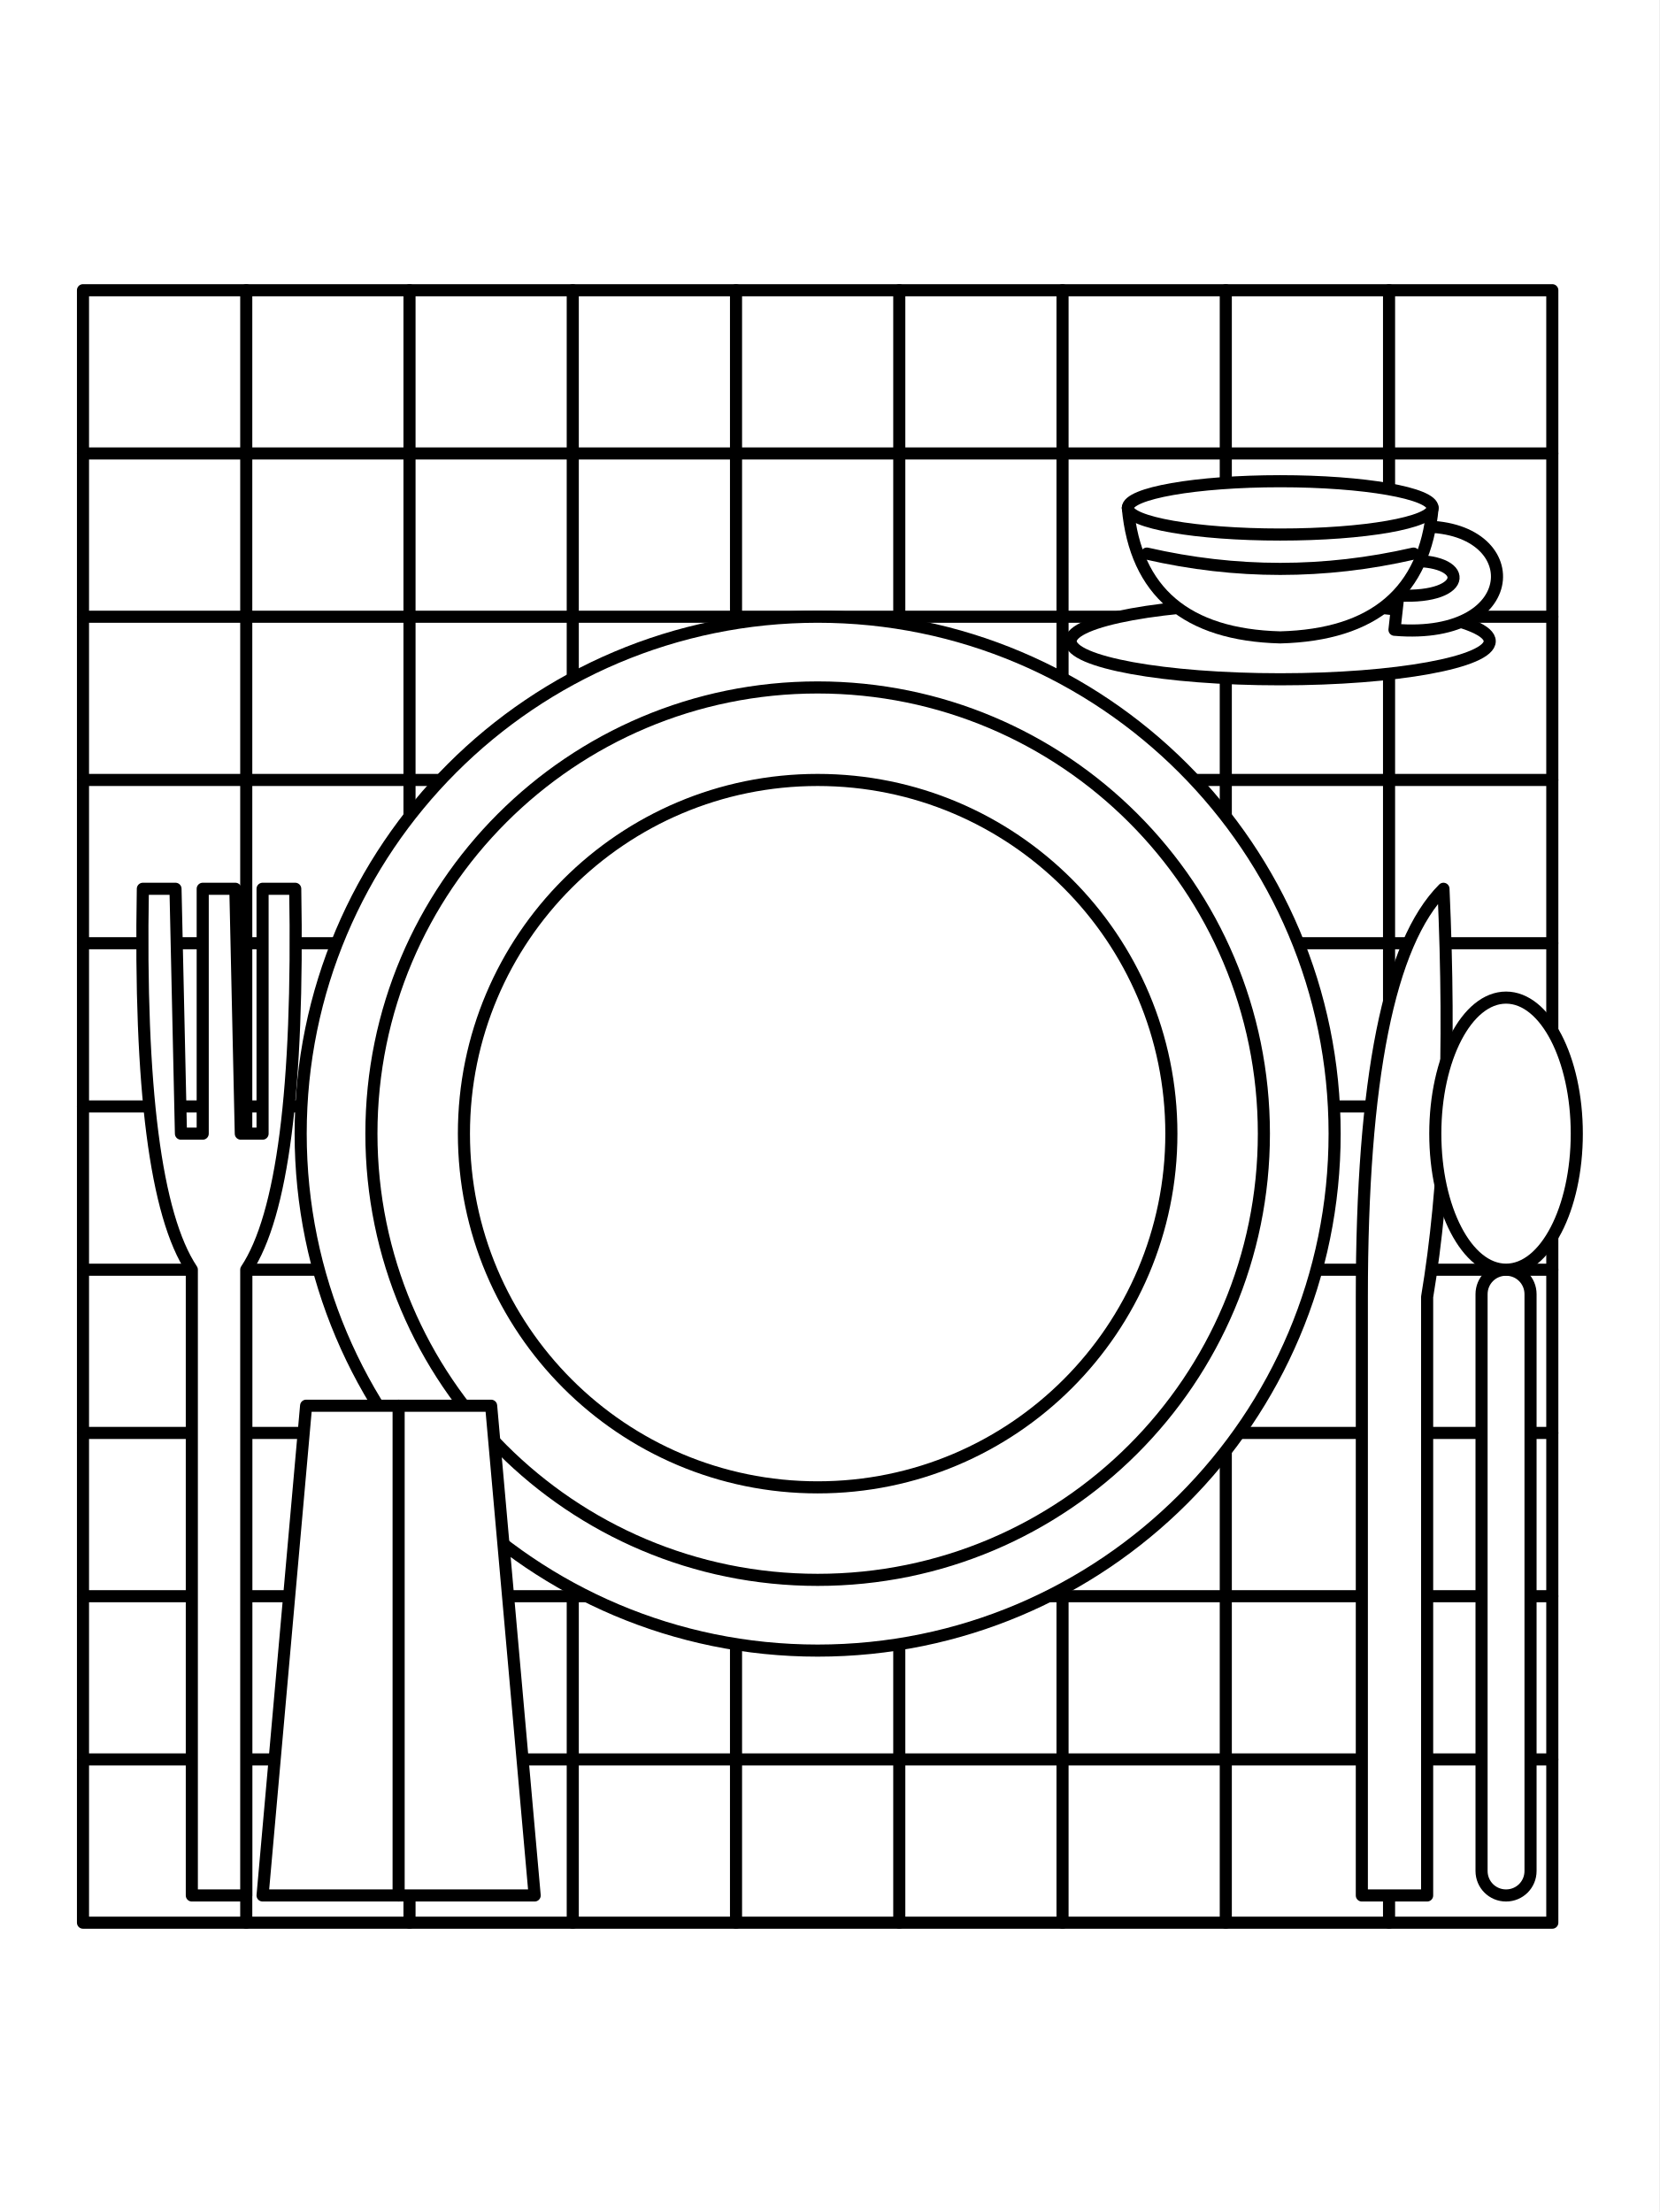
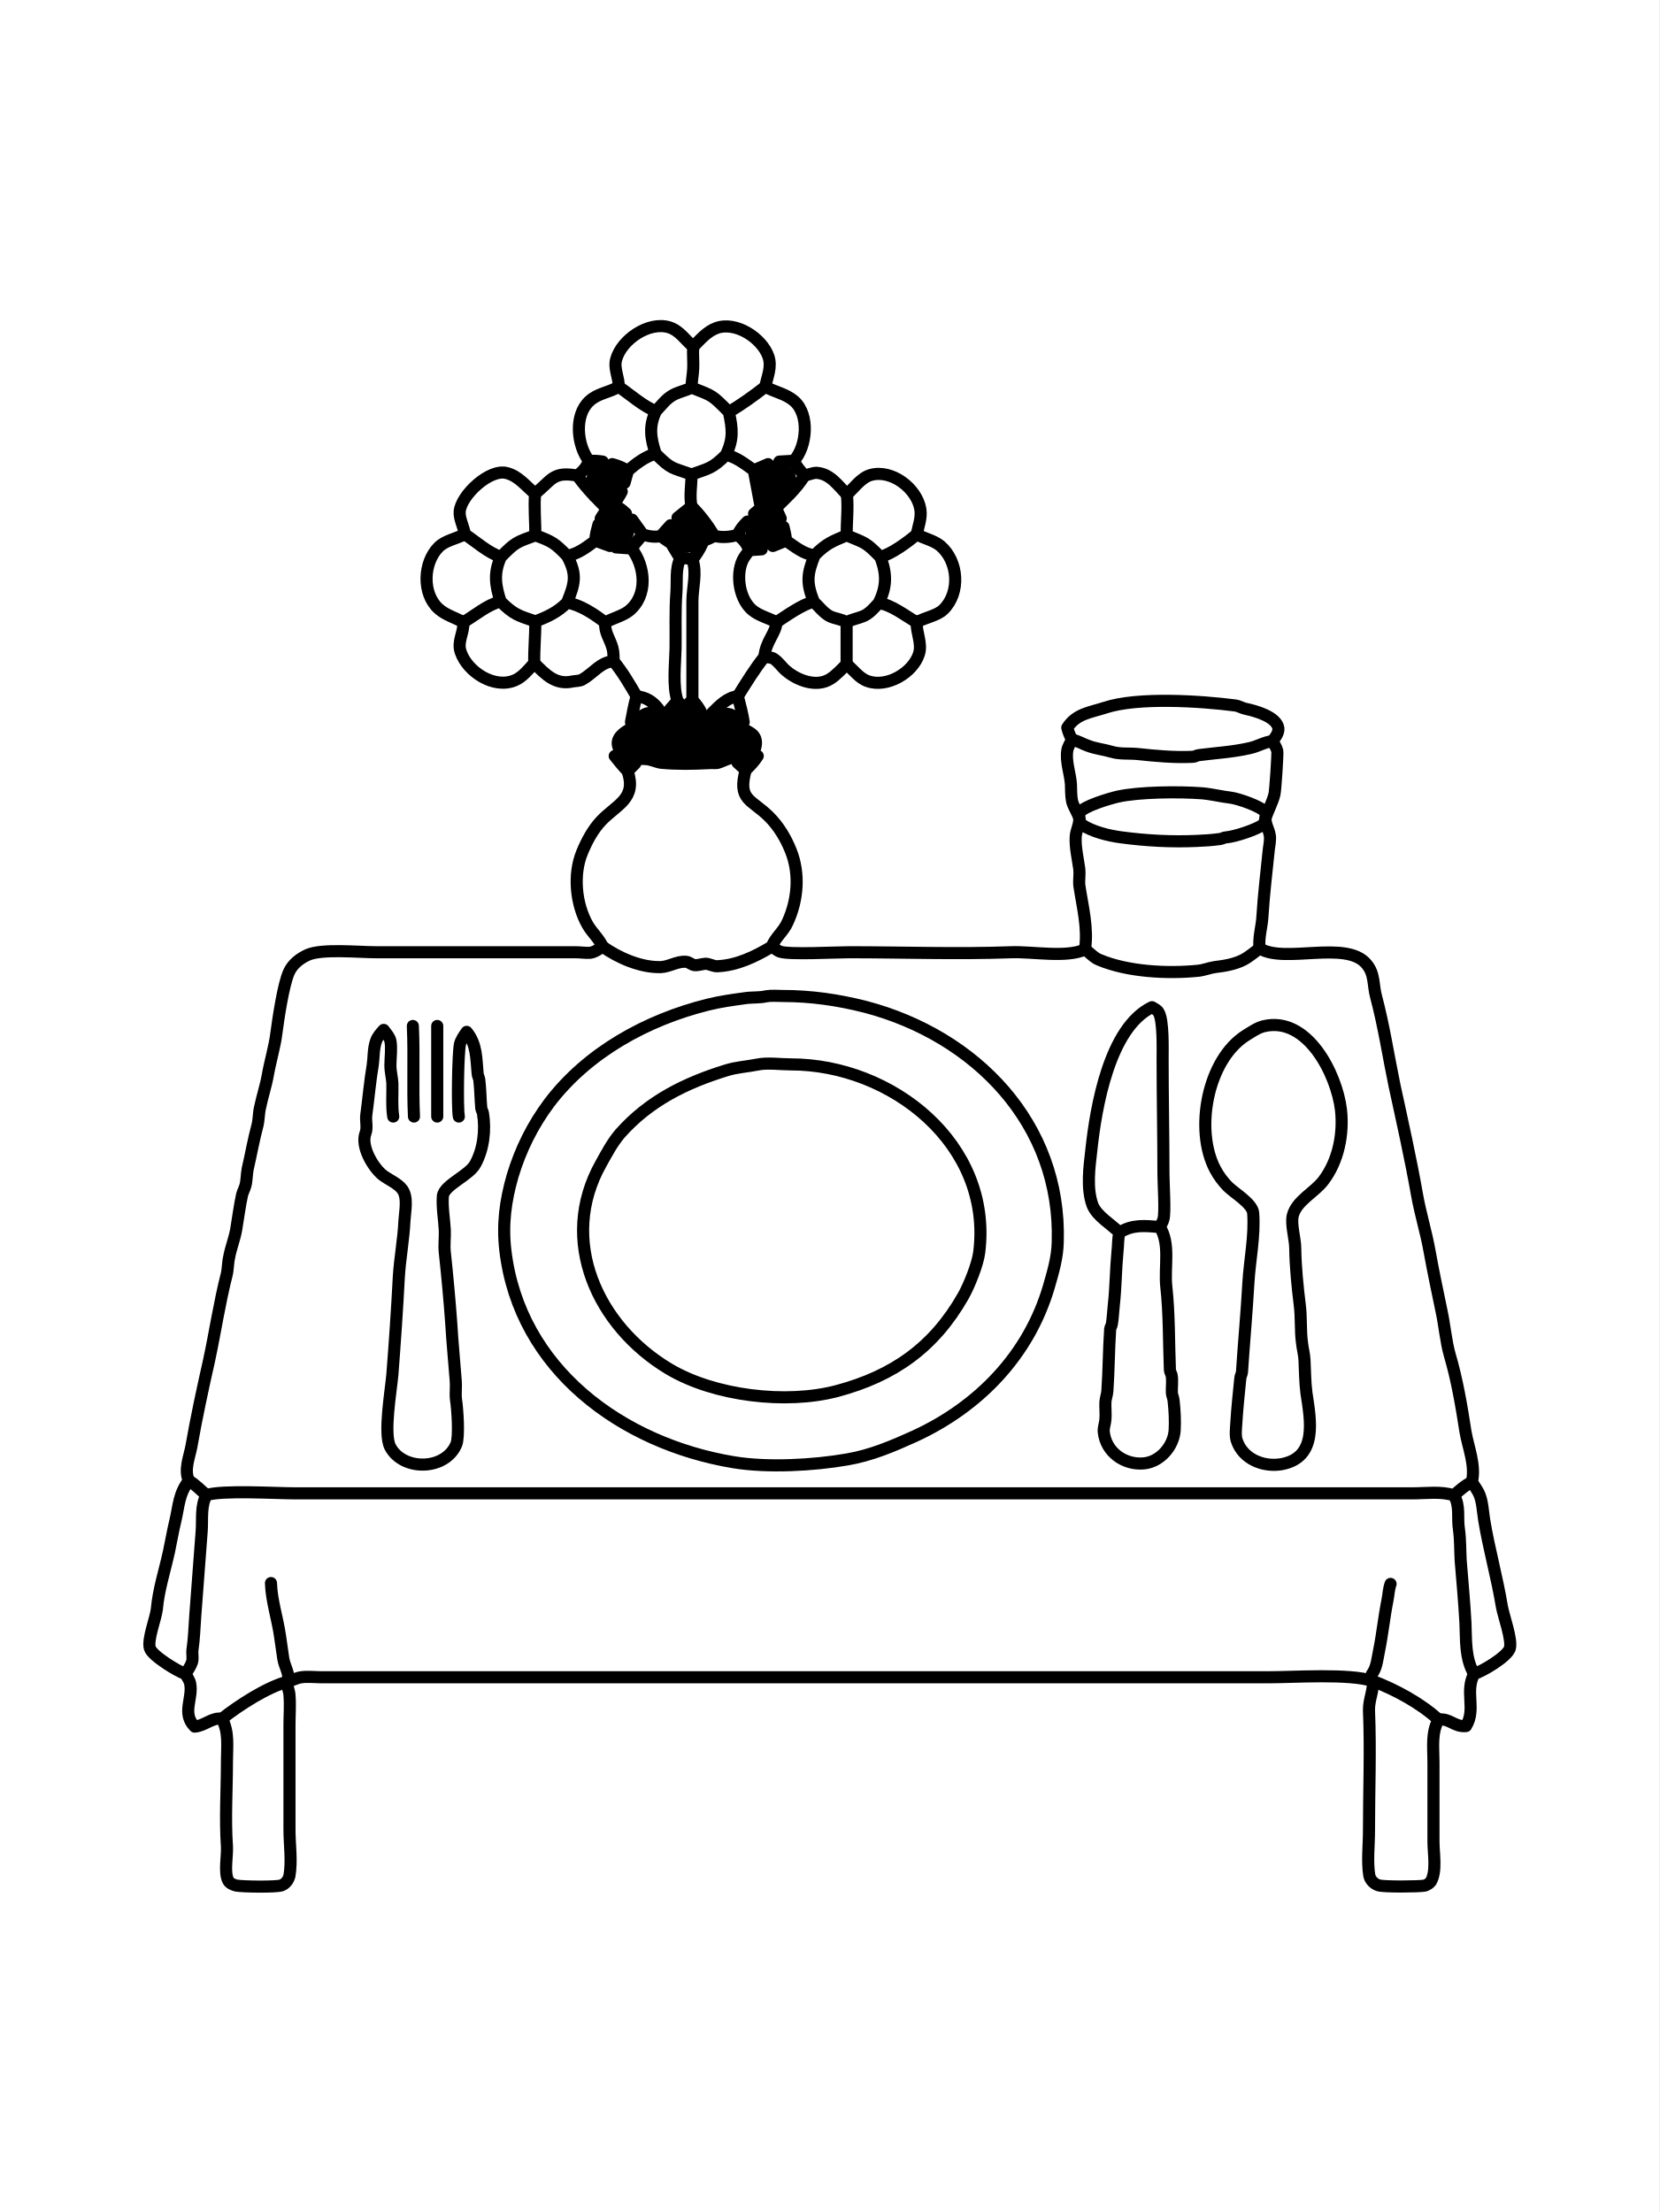
<svg xmlns="http://www.w3.org/2000/svg" version="1.1" viewBox="0 0 600 800" width="5.715in" height="7.62in" role="img" aria-label="Setting the Table, a picture to color">
  <rect width="600" height="800" fill="#fff" />
-   <g transform="translate(0.492 -3.279) scale(0.984)" fill="#fff" data-bw="white" stroke="#000" stroke-width="4.447" stroke-linecap="round" stroke-linejoin="round">
-     <path d="M30 110 L570 110 L570 710 L30 710 Z" />
-     <path fill="none" stroke-width="4.447" d="M90 110 L90 710" />
-     <path fill="none" stroke-width="4.447" d="M150 110 L150 710" />
-     <path fill="none" stroke-width="4.447" d="M210 110 L210 710" />
-     <path fill="none" stroke-width="4.447" d="M270 110 L270 710" />
-     <path fill="none" stroke-width="4.447" d="M330 110 L330 710" />
-     <path fill="none" stroke-width="4.447" d="M390 110 L390 710" />
-     <path fill="none" stroke-width="4.447" d="M450 110 L450 710" />
-     <path fill="none" stroke-width="4.447" d="M510 110 L510 710" />
-     <path fill="none" stroke-width="4.447" d="M30 170 L570 170" />
-     <path fill="none" stroke-width="4.447" d="M30 230 L570 230" />
-     <path fill="none" stroke-width="4.447" d="M30 290 L570 290" />
-     <path fill="none" stroke-width="4.447" d="M30 350 L570 350" />
-     <path fill="none" stroke-width="4.447" d="M30 410 L570 410" />
-     <path fill="none" stroke-width="4.447" d="M30 470 L570 470" />
-     <path fill="none" stroke-width="4.447" d="M30 530 L570 530" />
-     <path fill="none" stroke-width="4.447" d="M30 590 L570 590" />
-     <path fill="none" stroke-width="4.447" d="M30 650 L570 650" />
-     <path d="M490 420 C490 524.9 404.9 610 300 610 C195.1 610 110 524.9 110 420 C110 315.1 195.1 230 300 230 C404.9 230 490 315.1 490 420 Z" />
-     <path d="M430 420 C430 491.8 371.8 550 300 550 C228.2 550 170 491.8 170 420 C170 348.2 228.2 290 300 290 C371.8 290 430 348.2 430 420 Z" />
-     <path fill="none" stroke-width="4.447" d="M464 420 C464 510.6 390.6 584 300 584 C209.4 584 136 510.6 136 420 C136 329.4 209.4 256 300 256 C390.6 256 464 329.4 464 420 Z" />
-     <path d="M70 700 L70 470 C56.7 450 50.7 403.3 52 330 L64 330 L66 420 L74 420 L74 330 L86 330 L88 420 L96 420 L96 330 L108 330 C109.3 403.3 103.3 450 90 470 L90 700 Z" />
-     <path d="M500 700 L500 480 C500 400 510 350 530 330 C532.7 390 530.7 440 524 480 L524 700 Z" />
-     <path d="M553 470 L553 470 C558 470 562 474 562 479 L562 691 C562 696 558 700 553 700 L553 700 C548 700 544 696 544 691 L544 479 C544 474 548 470 553 470 Z" />
-     <path d="M579 420 C579 447.6 567.4 470 553 470 C538.6 470 527 447.6 527 420 C527 392.4 538.6 370 553 370 C567.4 370 579 392.4 579 420 Z" />
-     <path d="M112 520 L180 520 L196 700 L96 700 Z" />
-     <path fill="none" stroke-width="4.447" d="M146 520 L146 700" />
-     <path d="M547 239 C547 246.7 512.6 253 470 253 C427.4 253 393 246.7 393 239 C393 231.3 427.4 225 470 225 C512.6 225 547 231.3 547 239 Z" />
-     <path d="M519 197 C561 194.2 561 239 512 234.8 L513.4 222.2 C540 223.6 540 208.2 516.2 209.6 Z" />
-     <path d="M414 190 L526 190 C523.2 220.8 504.5 236.7 470 237.6 C435.5 236.7 416.8 220.8 414 190 Z" />
-     <path d="M526 190 C526 195.4 500.9 199.8 470 199.8 C439.1 199.8 414 195.4 414 190 C414 184.6 439.1 180.2 470 180.2 C500.9 180.2 526 184.6 526 190 Z" />
-     <path fill="none" stroke-width="4.447" d="M421 206.8 C453.7 214.3 486.3 214.3 519 206.8" />
+   <g transform="translate(-4.117 -5.136) scale(1.014)" fill="#fff" data-bw="white" stroke="#000" stroke-width="4.315" stroke-linecap="round" stroke-linejoin="round">
+     <path fill="none" stroke-width="4.315" d="M251.3 128.7 C251.1 131.3 251.4 133.8 251.3 136.4 C251.2 138.8 250.7 141 250.7 143.3 M224.7 143 C228.6 145.6 233.7 150.2 238 151.7 M277 143 C272.9 146.2 268.5 149.4 264 152 M250.7 143.3 C258.6 146.4 257.9 145.9 264 152 M250.7 143.3 C248.6 144.4 246.3 144.8 244.2 145.9 C241.6 147.3 240 149.6 238 151.7 M238 151.7 C235.4 157.1 236.1 161.4 237.9 166.9 M264 152 C265.3 158.1 265.7 161.5 263 167.3 M237.9 166.9 C243.6 172.6 243.5 171.7 250.7 174.3 M237.9 166.9 C234.5 167.7 230.6 170.6 228 173 M263 167.3 C266.7 168.1 269.8 170.6 272.9 172.8 M263 167.3 C258 172.3 256.7 172.1 250.7 174.3 M214.1 169.4 C215.8 169.4 217.3 169.4 219 169.7 M287.2 169.4 L282 169.7 M272.9 172.8 L278 170.6 M272.9 172.8 L275.6 187.2 M228 173 L226.8 177.3 M228 173 C226.2 171.9 224.4 171.1 222.4 170.6 M250.7 174.3 C250.7 178 249.9 182.2 250.7 185.7 M210 174.7 C213.3 179.4 217.4 183.4 221.5 187.5 M291 174.7 C287.9 179.7 283.6 183.4 279.5 187.5 M194.9 181.1 C194.5 186 195 191.1 195 196 M306.1 181.4 C306.6 186.2 306 191.1 306 196 M222.1 185.4 C223.9 184 224.7 182.4 225.8 180.4 M222.1 185.4 C224.5 185.6 225.5 186.6 227.3 188.2 M277.3 184.7 L280.7 186 M277.3 184.7 L273 188.3 M277.3 184.7 L275.2 180.7 M250.7 185.7 C253.8 188.8 256.5 192.4 258.8 196.2 M250.7 185.7 L245.7 189.7 M222.1 185.4 C220.1 186.6 219.6 188.1 218.3 190 M222.1 185.4 C219.4 185.3 218.1 183.7 216 182 M280.7 186 L284.3 182.7 M280.7 186 L282.5 190 M169.8 195.6 C173.8 198.2 178.1 202.2 182.7 203.7 M233.3 195.7 C235.5 196.4 237.5 196.7 239.7 196.3 M233.3 195.7 C232 197.3 230.5 198.8 229.3 200.7 M233.3 195.7 L229.5 190.4 M267.1 195.9 C268 193.9 269.1 192.6 270.6 191.1 M267.1 195.9 C269.3 197.5 270.3 198.9 271.3 201.3 M267.1 195.9 C264.3 196.6 261.7 196.9 258.8 196.2 M331 195.7 C327.8 198.4 322 202.7 318 203.7 M195 196 C200.8 198.1 202 198.8 206.3 203.3 M195 196 C188.2 198.5 187.9 198.4 182.7 203.7 M258.8 196.2 C257.4 197 256.2 197.5 254.7 198 M306 196 C312.7 198.8 312.8 198.4 318 203.7 M306 196 C300.8 198.2 298.8 198.9 294.6 203.1 M239.7 196.3 L243.2 192.4 M239.7 196.3 L243.6 199 M216.4 197.9 C216.4 195.8 217 194.1 217.5 192.1 M216.4 197.9 L221.6 199.8 M216.4 197.9 C213.3 200.2 210.1 202.7 206.3 203.3 M284.4 197.9 C284.3 196.2 283.9 194.7 283.5 193 M284.4 197.9 C287.5 200 290.8 202.8 294.6 203.1 M284.4 197.9 L279.7 199.8 M229.3 200.7 C234.2 207 235.3 217.6 228.2 223.1 C225.7 224.9 222.5 225.6 219.9 227.1 M229.3 200.7 L223.7 200.3 M271.3 201.3 L275.7 201 M271.3 201.3 C270.5 202.5 269.5 203.6 268.9 204.9 C266.4 210.3 267.8 218.9 272.4 222.7 C274.8 224.7 278.2 225.5 281 227 M294.6 203.1 C291.9 209.8 291.6 212.9 294.3 219.7 M206.3 203.3 C210 210.1 209 213.3 206.3 220 M182.7 203.7 C180.1 209.4 180.7 213.8 182.6 219.6 M318 203.7 C320.4 209.7 320.3 214.5 317.4 220.2 M246.7 204.3 C248.4 204.1 249.3 204.1 251 204.7 M246.7 204.3 C244.9 207.8 245.6 212.4 245.3 216.3 C244.8 223 245.1 229.7 245 236.3 C244.9 241.8 243.9 249.9 245.7 255 M246.7 204.3 L243.9 199.7 M251 204.7 C252.4 202.8 253.5 201.2 254.5 199 M251 204.7 C252.7 209.3 251 214.7 251 219.5 L251 254.7 M182.6 219.6 C187.3 224.3 188.9 224.6 195 226.7 M182.6 219.6 C177.9 220.7 173.5 224.6 169.3 227 M294.3 219.7 C296.1 221.4 297.9 223.8 300.1 224.9 C302.1 225.8 304.2 225.9 306 227 M294.3 219.7 C290.5 220.4 284.5 224.7 281 227 M206.3 220 C211.1 220.8 216 224.1 219.9 227.1 M206.3 220 C202.9 223.4 199.5 225 195 226.7 M317.4 220.2 C321.9 220.6 327 224.8 331 227 M317.4 220.2 C315.8 221.9 314.1 224 311.8 224.9 C309.8 225.7 307.8 226 306 227 M195 226.7 C195 231.7 194.5 236.6 194.6 241.6 M219.9 227.1 C219.6 230.6 221.6 232.9 222.5 236.2 C222.9 237.7 222.9 239.3 222.9 240.9 M281 227 C280.8 230.9 277.1 233.9 276.7 239.3 M306 227 L306 242 M231.1 253.4 C234.5 253.8 236.8 255.2 238.9 257.9 M267.2 253.4 C263.5 253.8 260.7 256.7 258.1 259.3 M251 254.7 C252.1 256 253.2 257.3 254 258.9 M251 254.7 L248.4 257.3 M245.7 255 L247.4 257.2 M245.7 255 L242.9 258.2 M386.4 268.9 C388.6 269.3 390.1 270.4 392.2 271.1 C394.8 272.1 397.8 272.4 400.5 273.2 C403.4 274.1 406.8 273.7 409.8 274 C416.3 274.7 422.8 275.3 429.4 275 C430.2 275 430.8 274.5 431.6 274.4 C437.8 273.6 443.7 273.3 449.8 271.9 C452.6 271.3 455.1 269.7 457.9 269.4 M270 279.7 L267.1 277.1 M227.9 280.1 L230.6 277.4 M455.4 296.9 C455.4 296.3 455.6 295.1 455.2 294.6 C453.5 292.6 445.9 290 443.2 289.6 C439.7 289.2 436.2 288.3 432.7 288 C424.7 287.4 410.3 287.5 402.7 289.2 C400.1 289.8 390.3 292.6 389.1 295 C388.9 295.6 389 296.4 389 297 M389 297 C389.2 297.6 389.3 298.7 389.9 299.2 C393.7 301.7 399.3 303.1 403.8 303.7 C412.7 304.9 421.7 305.4 430.8 305 C433.5 304.9 436.5 304.7 439.3 304.3 C440 304.2 440.7 303.7 441.5 303.7 C444.4 303.5 452.4 300.9 454.6 299.1 C455.1 298.6 455.2 297.5 455.4 296.9 M417.7 442.7 C418.1 441.8 418.8 440.9 419 439.9 C419.7 437.7 419 427 419 423.9 C419 410.2 418.7 396.5 418.7 382.8 C418.7 379.2 419 369 417.3 366.2 C416.8 365.2 415.8 364.9 414.9 364.3 C399.7 371.6 394.9 400.1 393.3 415.1 C392.6 421.3 391.5 428.8 393.7 434.9 C395.3 438.9 400.4 441.7 403.3 444.7 M417.7 442.7 C421.5 448.6 419.3 456.9 420 463.8 C421.1 473.7 420.9 483.7 421.3 493.7 C421.4 494.4 421.7 494.9 421.9 495.5 C422.3 497.5 421.9 499.8 422 501.9 C422.1 502.8 422.5 503.6 422.6 504.5 C423 507.9 423.2 511.9 423 515.2 C422.6 520.9 417.9 526.4 412.1 527 C405.1 527.7 398.4 523 397.7 515.7 C397.6 514.2 398.2 512.8 398.3 511.4 C398.5 509.3 398.2 507.2 398.3 505.1 C398.4 503.8 398.9 502.5 399 501.2 C399.5 493.9 399.5 486.5 400 479.1 C400.1 478.4 400.5 478 400.6 477.3 C400.9 475.8 401.1 472.3 401.3 470.5 C402 464.2 402 457.7 402.6 451.5 C402.9 449.1 402.7 447 403.3 444.7 M417.7 442.7 C412.4 442.3 408 441.7 403.3 444.7 M71.4 533.2 C73.8 534.5 75.6 536.6 77.7 538.3 M529 533.7 C526.7 534.7 524.5 536.7 522.6 538.4 M77.7 538.3 C83.4 536.5 102.4 537.7 109.5 537.7 L177 537.7 L400.3 537.7 L484.5 537.7 L507.8 537.7 C512.6 537.7 518.1 536.9 522.6 538.4 M77.7 538.3 C75.6 542.2 76.3 546.7 76 551 L73.7 581.4 C73.4 585.5 73.3 589.5 72.7 593.5 C72.5 595 73 596.6 72.5 598 C72 599.5 71 600.8 70.2 602.1 M522.6 538.4 C524.9 542.2 523.7 546.4 524.4 550.6 C524.9 554.3 524.8 557.9 525 561.6 C525.6 569 526.3 576.4 526.7 583.8 C527 590.1 526.5 596.5 529.8 602.1 M106.8 604.8 C99.3 606.8 89.4 613.2 83.2 618.1 M493.6 604.6 C501.7 607.7 510.5 612.4 517.1 618.4 M277.4 360.4 C279.2 360.1 281.3 360.3 283.2 360.3 C293.3 360.3 303 361.7 312.8 364.2 C351.9 374.5 382.6 405.8 381.3 448 C381.2 453.6 379.6 458.9 378.1 464.1 C370.9 488.5 353.1 506.8 330.3 517.3 C322.6 520.8 314.6 524.2 306.2 525.6 C294.2 527.7 277.8 528.6 265.7 526.6 C225.9 520 189.3 493.4 184.3 451.1 C183.2 441.8 184.3 433.4 186.9 424.4 C189.7 415.1 194 406.4 199.9 398.5 C213.6 380.4 234.8 368.8 256.5 363.4 C260.9 362.3 265.3 361.7 269.7 361.1 C272.2 360.7 274.9 361 277.4 360.4 Z M454.7 371.1 C470.4 367.3 480.8 388.3 482.3 400.8 C483.3 409.5 481.4 419.1 476.1 426.1 C472.9 430.4 466.4 433.3 465.1 438.7 C464.4 441.9 466 446.9 466 450.3 C466.1 457 466.8 463.8 467.6 470.4 C468.2 474.9 467.8 479.4 468.4 483.9 C468.6 486 469.2 488 469.3 490.1 C469.5 494 469.5 498.1 470 501.9 C471.4 511.4 474.2 524.9 461.1 527.3 C454.6 528.4 447.4 525.5 445.2 519 C444.5 517.2 444.9 514.4 445 512.5 C445.3 507.2 445.9 502 446.4 496.8 C446.4 496 446.9 495.3 447 494.5 C447.7 483.8 448.7 473.2 449.3 462.5 C449.8 454.2 451.6 446.1 451 437.7 C450.7 434.3 444.3 430.6 442 428.3 C440.3 426.6 438.6 424.3 437.5 422.2 C430 408.2 434.6 383 448.5 374.3 C450.5 373.1 452.4 371.7 454.7 371.1 Z M274 384.8 C277.7 384 282.3 384.7 286.1 384.7 C322.1 384.7 358.1 413.2 353.3 451.7 C352.8 455.9 349.7 463.6 347.6 467.3 C337.2 485.6 322.8 495.8 302.6 501.2 C284.5 506 258.8 503 242.6 493.3 C217.2 478.1 203 447.5 218.4 420.1 C220.4 416.5 222.4 412.7 225.1 409.5 C235.5 397.7 248.6 391.3 263.2 386.8 C266.7 385.7 270.5 385.5 274 384.8 Z M219 342.7 C224.6 346.7 232.6 350.2 239.7 350 C242.7 349.9 245.5 347.9 248.6 348.1 C249.8 348.1 250.7 349.2 251.8 349.3 C253.1 349.4 254.4 348.9 255.7 348.8 C257 348.8 258.3 349.7 259.8 349.7 C266.9 349.4 273.3 346.3 279.3 342.7 M391 343.7 C392.7 344.8 394.2 346.7 396.1 347.4 C406.3 351.7 420.5 352.4 431.4 351.3 C433.4 351.1 435.3 350.3 437.3 350 C440.7 349.6 444.4 349 447.5 347.4 C449.6 346.3 451.4 344.7 453.3 343.3" />
+     <path fill="none" stroke-width="4.315" d="M493.6 604.6 C493.5 604.1 493.1 603.7 493.1 603.1 C493.1 602.4 493.5 601.9 493.9 601.3 C495.1 599.3 495.4 596.2 495.9 593.8 C497.1 587.9 497.7 581.8 498.9 575.8 C499.3 573.8 499.3 572 500 570 M106.8 604.8 C107.4 602 105.6 599.6 105.1 596.7 L103.9 588.4 C103 582.2 100.9 576 100.7 569.7 M151.3 371 C151.8 381.7 151.2 392.6 151.7 403.3 M160 371 L160 403.3 M144.3 403.3 C143.7 399.4 144.1 395.4 144 391.4 C143.9 389.4 143.3 387.4 143.3 385 C143.3 382.2 143.8 379 143.3 376.3 C143 374.9 141.7 373.5 140.9 372.4 C139.9 373.5 138.7 374.8 138.2 376.3 C137.2 379 137.4 382.1 137 384.9 C136 390.8 135.5 396.8 134.7 402.7 C134.4 404.8 135.2 407.3 134.4 409.3 C132.7 413.9 136.9 421.1 140.3 424 C142.5 425.8 146 427.1 147.6 429.4 C149.6 432.3 148.5 437.1 148.3 440.5 C148 447.2 146.7 453.8 146.3 460.5 C145.7 472.1 144.9 483.7 144 495.3 C143.5 501.1 140.8 516.4 143.2 521.1 C147.7 529.8 162.9 529.6 166.8 520.2 C167.9 517.5 167.2 507.5 166.7 504.3 C166.4 502.1 166.8 499.8 166.6 497.6 C166.1 490.8 165.4 484 165 477.1 C164.4 468.7 163.6 460.2 162.7 451.8 C162.4 449.2 162.8 446.5 162.7 443.9 C162.5 439.9 161.7 435.7 162 431.7 C162.4 427.7 171.4 424.4 173.6 420.2 C176.5 414.9 177.3 408.1 176.3 402.1 C176.2 401.5 175.8 401 175.7 400.3 C175.4 396.9 175.4 393.5 175 390.2 C174.9 389.4 174.4 388.7 174.4 387.9 C173.9 382.6 174.1 377.4 170.5 373.1 C169.6 374.4 168.5 375.9 168.1 377.5 C167.4 380.8 167.1 400.1 167.7 403.3" />
+     <path fill="none" d="M251.3 128.7 C253.7 126.3 256.2 123.3 259.5 122.1 C266.4 119.5 275.8 125.6 278.1 132.2 C279.4 136 277.7 139.4 277 143 M251.3 128.7 C248.4 126.3 246.5 123 242.7 121.8 C235.4 119.6 225.7 126.2 223.8 133.3 C222.9 136.6 224.9 139.9 224.7 143 M224.7 143 C221.3 145.1 217.3 145.3 214.3 148.1 C208.7 153.2 209.9 164 214.1 169.4 M277 143 C280.4 144.9 284.3 145.5 287.3 148.1 C292.9 153 291.8 164.4 287.2 169.4 M214.1 169.4 C213.2 171.8 212 173.1 210 174.7 M287.2 169.4 C288.1 171.5 289.5 173 291 174.7 M210 174.7 C201.1 173.1 201 176.3 194.9 181.1 M291 174.7 C292.3 174.4 294 173.7 295.2 173.7 C300.2 174 302.9 178.2 306.1 181.4 M194.9 181.1 C191.6 178.5 189.1 174.9 184.8 173.8 C178.7 172.1 168.5 181.7 168 187.5 C167.8 190.2 169.5 192.9 169.8 195.6 M306.1 181.4 C308.6 179.2 311.1 175.5 314.5 174.5 C322.1 172.3 331.1 179.3 332.3 186.7 C332.8 189.7 331.6 192.7 331 195.7 M169.8 195.6 C166.9 197.2 162.9 197.8 160.5 200.2 C155 205.7 154.5 216.8 160.5 222.2 C163.1 224.5 166.3 225.3 169.3 227 M331 195.7 C333.7 197.1 337 197.8 339.4 199.7 C345.9 205.2 346.7 216.5 340.5 222.5 C338.2 224.7 334 225.3 331 227 M169.3 227 C169.6 230.7 167 233.9 168.4 237.7 C170.8 244.7 180.3 250.9 187.7 247.7 C190.4 246.6 192.7 243.7 194.6 241.6 M331 227 C330.8 230.7 333 234.5 331.8 238.3 C329.7 245 320.4 250.5 313.5 248 C310.5 247 308.4 243.9 306 242 M276.7 239.3 C277.5 239.5 279 239.5 279.8 239.9 C281.5 240.9 282.8 242.9 284.3 244.2 C288.3 247.7 295.2 250.4 300.2 247.2 C302.3 245.9 304.2 243.7 306 242 M276.7 239.3 C273.1 243.8 270.2 248.6 267.2 253.4 M222.9 240.9 C226.1 244.8 228.6 249.1 231.1 253.4 M222.9 240.9 C218.2 241.2 215.8 245.1 211.8 247.4 C210.8 248 209.5 247.9 208.4 248.1 C202.2 249.5 198.7 245.7 194.6 241.6 M231.1 253.4 C230.2 256.5 229.7 259.5 229.1 262.6 M267.2 253.4 C268 256.4 268.8 259.5 269.3 262.6 M386.4 268.9 C385.6 267.4 385.1 266.2 384.7 264.6 C387.9 259.6 392.9 259.2 398.1 257.5 C409.8 253.6 432.4 255.1 444.7 256.7 C446 256.9 447.2 257.7 448.4 257.9 C451.7 258.6 459.5 260.7 460 264.9 C460.1 266.6 458.8 268.2 457.9 269.4 M386.4 268.9 C385.8 270.1 384.9 271.4 384.7 272.8 C384.1 276.7 385.7 280.8 386 284.7 C386.1 286.7 386 288.8 386.4 290.8 C386.9 292.9 388.4 294.8 389 297 M457.9 269.4 C458.5 270.5 459.3 271.7 459.6 272.9 C459.8 273.8 458.9 287.2 458.6 288.3 C457.9 291.3 456.3 294 455.4 296.9 M270 279.7 C271.7 278.1 273.1 276.6 274.3 274.7 M270 279.7 C267.1 290.5 271.9 290 278.3 296.3 C281.8 299.8 284.3 304 286.1 308.5 C289.4 316.7 288.6 326.2 284.9 334.1 C283.5 337.3 280.5 339.5 279.3 342.7 M227.9 280.1 C226.2 278.3 224.8 276.6 223.3 274.7 M227.9 280.1 C231.2 290 224.1 291.9 218.4 297.9 C215.5 301 213.3 305.1 211.7 309 C208.4 316.9 209.4 327.5 213.6 334.9 C215.2 337.7 217.7 339.8 219 342.7 M389 297 C389 299.6 387.8 301.3 387.7 303.6 C387.5 307.3 388.5 311.4 389 315.1 C389.2 317 388.8 319 389 320.9 C390.1 328.3 392.2 336.2 391 343.7 M455.4 296.9 C455.4 299.4 456.5 300.6 456.9 302.9 C457.2 304.2 456.8 306.4 456.6 307.8 C455.8 315.7 454.8 323.8 454.3 331.9 C454.1 335.8 452.8 339.4 453.3 343.3 M219 342.7 C217.7 343.5 216.2 344.7 214.5 344.9 C212.9 345 211 344.7 209.3 344.7 L192.6 344.7 L138.1 344.7 C132.1 344.7 119 343.4 113.9 345.6 C111.2 346.8 108.5 348.8 107.2 351.6 C105.1 356 103.3 368.6 102.6 373.8 C102.1 378.1 100.4 383.8 99.6 388.4 C98.9 392.4 97.6 396.2 96.8 400.1 C96.3 402.2 96.4 404.4 95.9 406.4 C94.5 411.6 93.6 416.8 92.4 422 C92 424 92.1 426 91.6 427.9 C91.3 429 90.7 430.1 90.4 431.2 C89.5 435.3 89 439.5 88.3 443.6 C87.7 447 86.4 450.1 85.8 453.4 C85.3 455.5 85.4 457.7 84.9 459.7 C82.3 469.9 80.8 480.2 78.6 490.4 C76.3 500.6 74.1 510.8 72.3 521.1 C71.5 525.1 69.7 529.3 71.4 533.2 M279.3 342.7 C280.3 343.2 281.3 344.2 282.3 344.5 C285.5 345.6 302.3 344.7 306.9 344.7 C326.2 344.7 345.5 345.4 364.7 344.7 C372.1 344.4 384.6 346.8 391 343.7 M453.3 343.3 C462 348.9 484.2 340.2 491.4 348.9 C494.4 352.4 493.7 356.3 494.8 360.4 C497.6 370.9 499.2 381.6 501.4 392.2 C504.2 405.1 507.1 418 509.4 431 C510.6 437.9 512.7 444.5 513.9 451.3 C515.2 458.5 516.7 465.6 518.2 472.8 C519.3 477.9 519.7 483.3 521.1 488.3 C523.7 497.1 525.3 506.5 526.7 515.6 C527.7 521.5 530.4 527.6 529 533.7 M71.4 533.2 C67.8 537.9 67.9 542 66.6 547.5 C65.7 551.2 65.1 554.9 64.3 558.6 C62.8 565.4 60.6 572.1 60 579 C59.6 582.4 56.6 589.8 57.5 592.9 C58.2 595.6 67.6 601.3 70.2 602.1 M529 533.7 C529.8 534.9 530.8 536.3 531.5 537.7 C532.8 540.5 532.9 544.2 533.4 547.3 C535.1 557.6 538 567.7 539.7 578.1 C540.3 581.5 543.5 590.1 542.5 593.1 C541.4 596.1 532.8 601.2 529.8 602.1 M70.2 602.1 C70.8 603.2 71.7 604.4 71.9 605.6 C72.9 610.9 68.8 616.2 73.5 620.9 C77.1 620.6 79.8 617.5 83.2 618.1 M529.8 602.1 C526.4 608.4 530.6 614.7 526.9 620.7 C522.7 621.1 521.1 617.8 517.1 618.4 M493.6 604.6 C485 601.9 466 603.3 456.1 603.3 L380.3 603.3 L194.2 603.3 L137.5 603.3 L118.8 603.3 C116.3 603.3 113.4 602.9 110.9 603.4 C109.6 603.7 108.2 604.4 106.8 604.8 M106.8 604.8 C106.3 607 107.2 607.7 107.3 609.7 C107.6 613.2 107.3 616.7 107.3 620.2 L107.3 657.7 C107.3 662.9 108.2 668.9 107.3 674 C107 675.5 106 676.9 104.5 677.5 C102.6 678.2 90.7 678 88.4 677.6 C87.4 677.4 86 676.8 85.5 675.9 C83.9 673 85.2 667 85 663.7 C84.3 653.6 85 643.4 85 633.3 C85 628 85.8 622.8 83.2 618.1 M493.6 604.6 C494.1 607.8 492.2 611.2 492.3 615.1 C492.9 629.4 492.3 643.7 492.3 658.1 C492.3 663.2 491.6 668.9 492.4 673.9 C492.7 675.6 494.1 677 495.7 677.5 C497.4 678.1 510.3 678 512.2 677.6 C513.1 677.3 513.9 676.8 514.4 676.1 C516.5 672.4 515.3 666.1 515.3 661.9 L515.3 633.6 C515.3 628.3 514.5 623.1 517.1 618.4" />
+     <path fill="#000" stroke="none" d="M217.5 170.5 C209.1 173.1 214.4 185.8 222.5 183.2 C230.9 180.5 225.9 167.9 217.5 170.5 Z M279.5 170.5 C270.9 172.3 274 185.4 282.4 183.6 C290.5 181.9 290.2 168.2 279.5 170.5 Z M276.8 187.2 C268.2 188 267.6 201.6 276.4 200.8 C286.2 199.9 285.1 186.3 276.8 187.2 Z M223.5 187.5 C214.8 188.8 216.4 201 224.3 200.2 C233.4 199.3 231.4 186.3 223.5 187.5 Z M249.5 188.5 C240.4 189.4 240.7 203.4 249.4 202.2 C258.1 201 258.1 187.6 249.5 188.5 Z" />
+     <path fill="#000" stroke="none" d="M235.5 257.2 C233.3 257.4 231.2 258.7 230.1 260.6 C229.7 261.2 229.7 261.9 229.2 262.4 C228.6 263 227.7 263.2 227 263.6 C223.8 265.5 221.2 268.3 222.6 272.3 C223.3 274.2 224.2 275.8 225.9 276.9 C228.2 278.4 232.1 277.7 234.8 278 C236.5 278.3 238.2 279.2 240 279.3 C245.6 279.8 251.3 279.7 257 279.4 C258.1 279.3 259.2 279.5 260.3 279.3 C262.1 278.9 263.6 277.9 265.4 277.5 C267.3 277.1 269.1 277.8 271.1 277.2 C275.2 276 277.2 269.9 274.8 266.5 C273.5 264.5 271.2 264 269.6 262.6 C268.1 261.3 268.5 259.3 265.6 258 C261.9 256.4 259.3 259.4 255.8 259.3 C253.7 259.3 252.3 257.3 250.1 257.2 C248.5 257 246.3 257 244.8 257.4 C243.2 257.8 242.3 258.9 240.5 258.8 C238.8 258.6 237.5 257 235.5 257.2 Z" />
  </g>
</svg>
